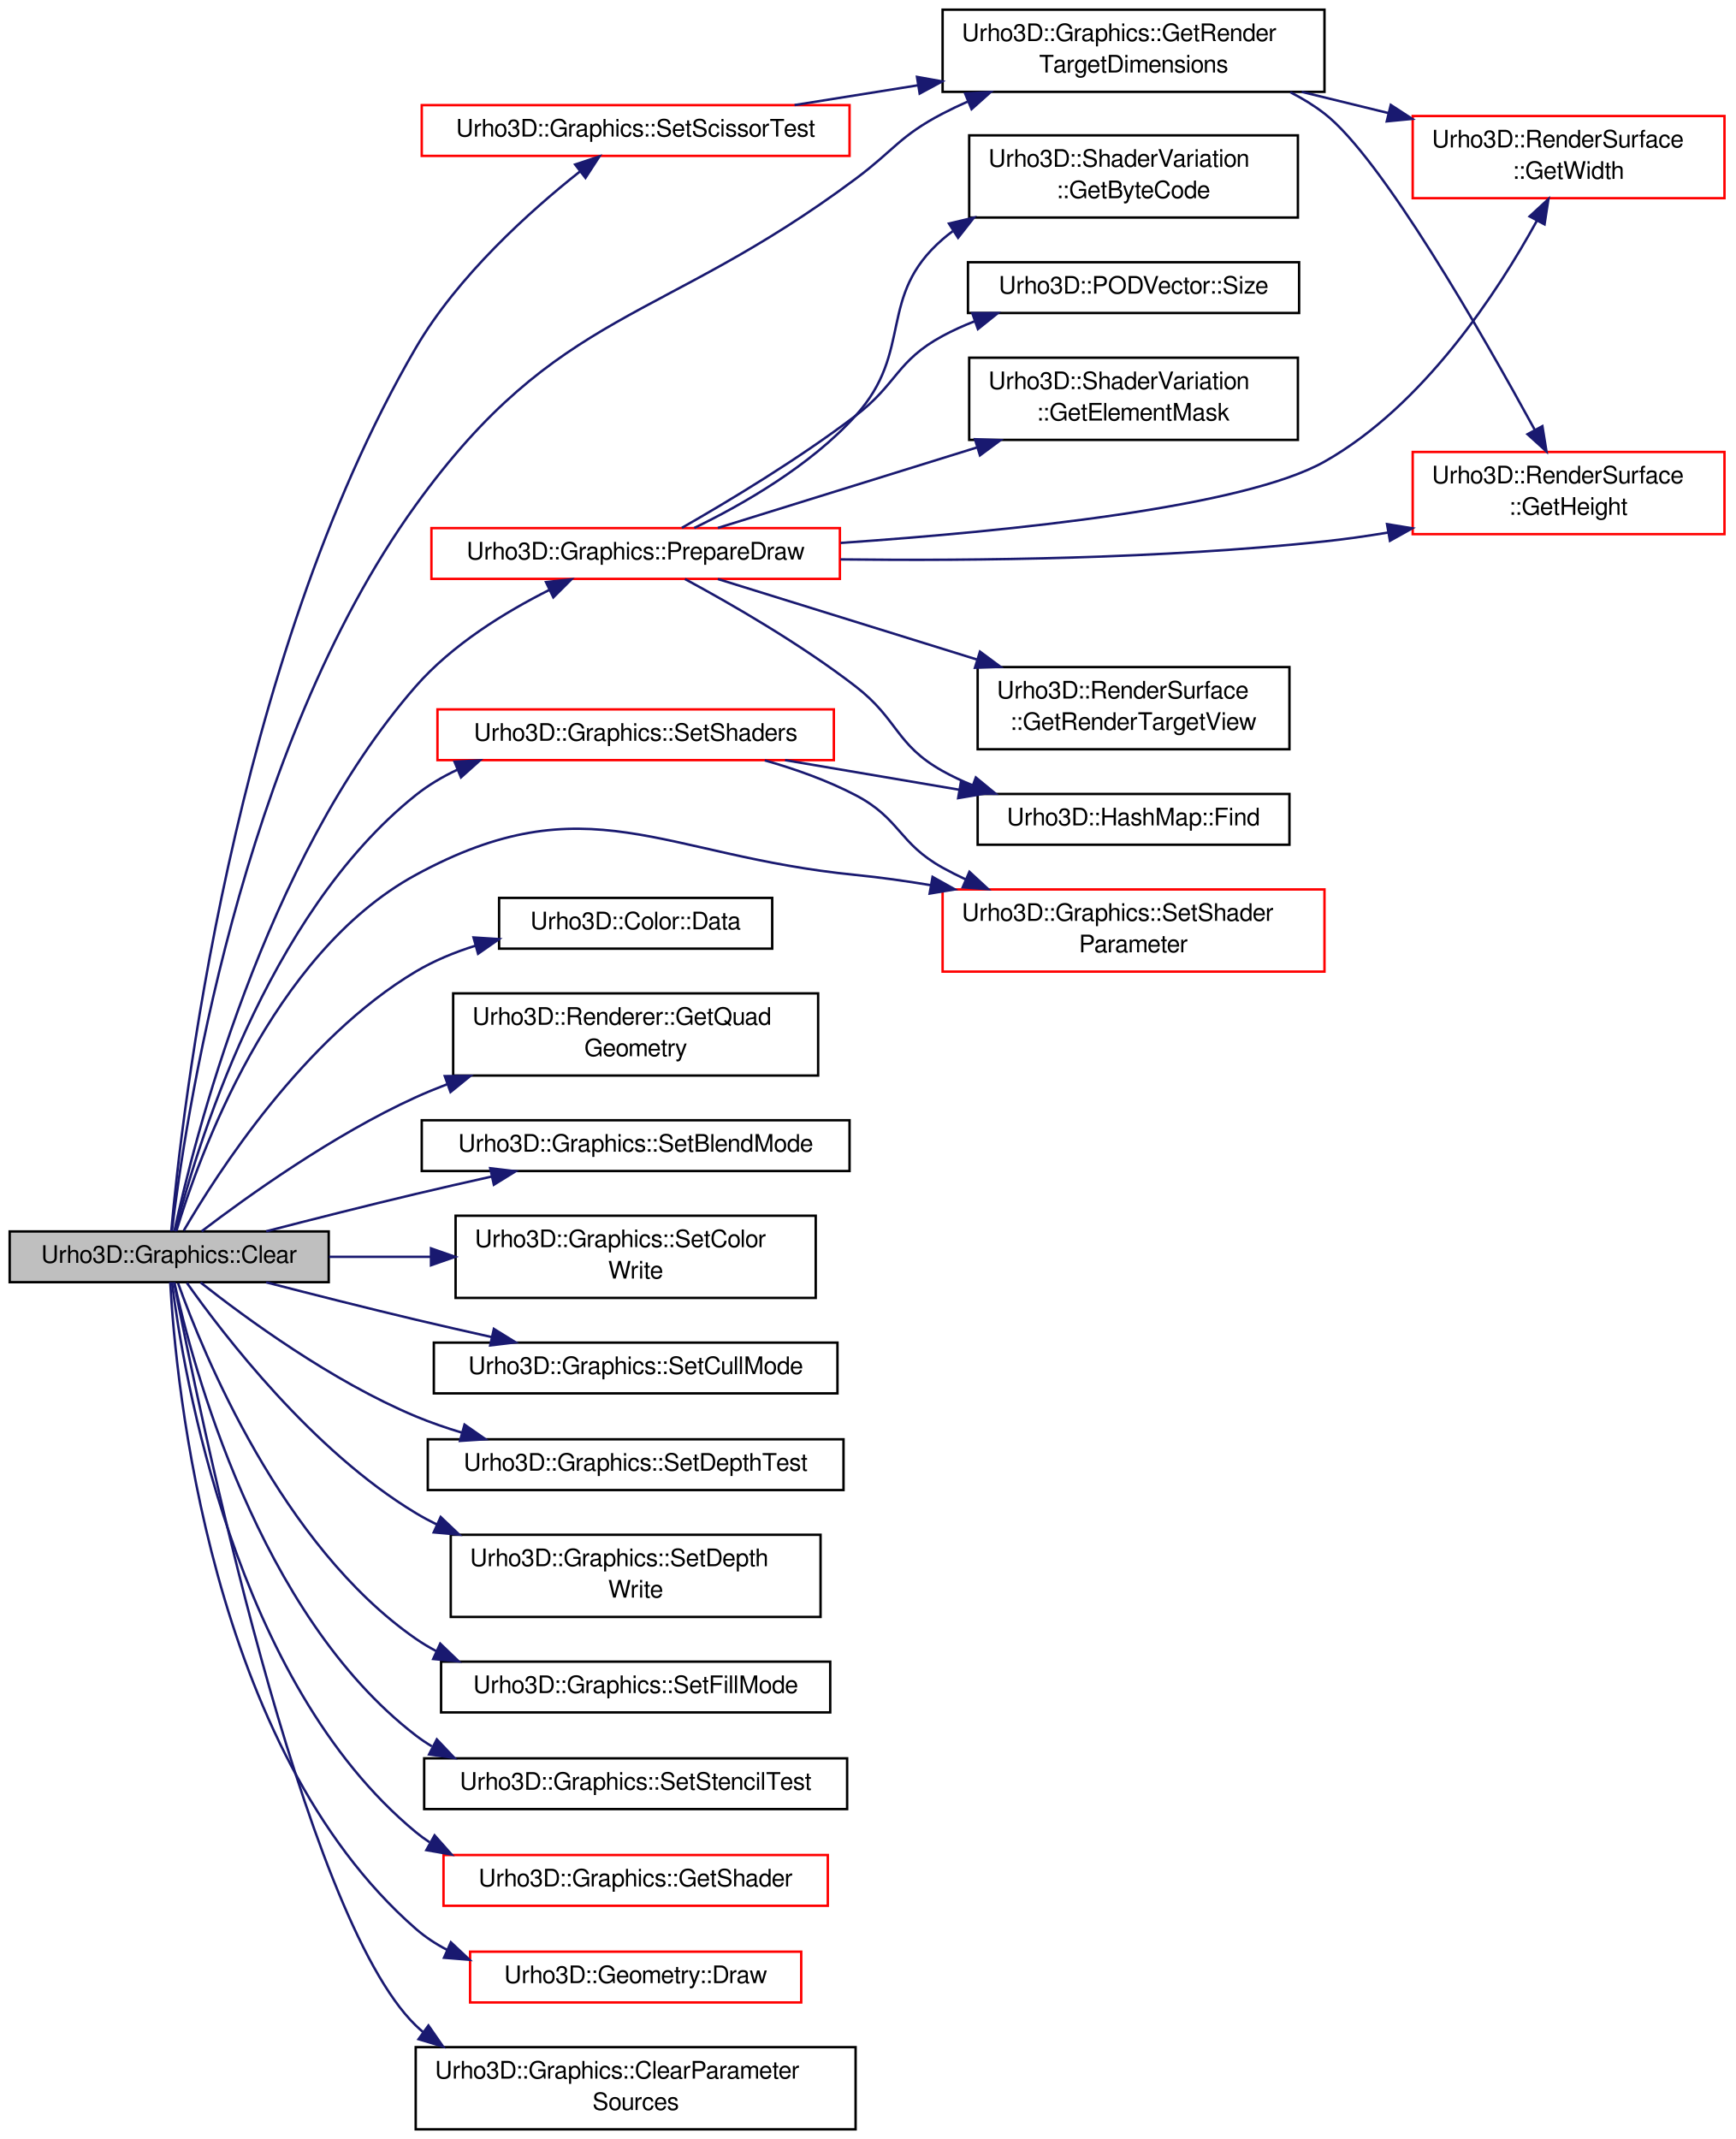
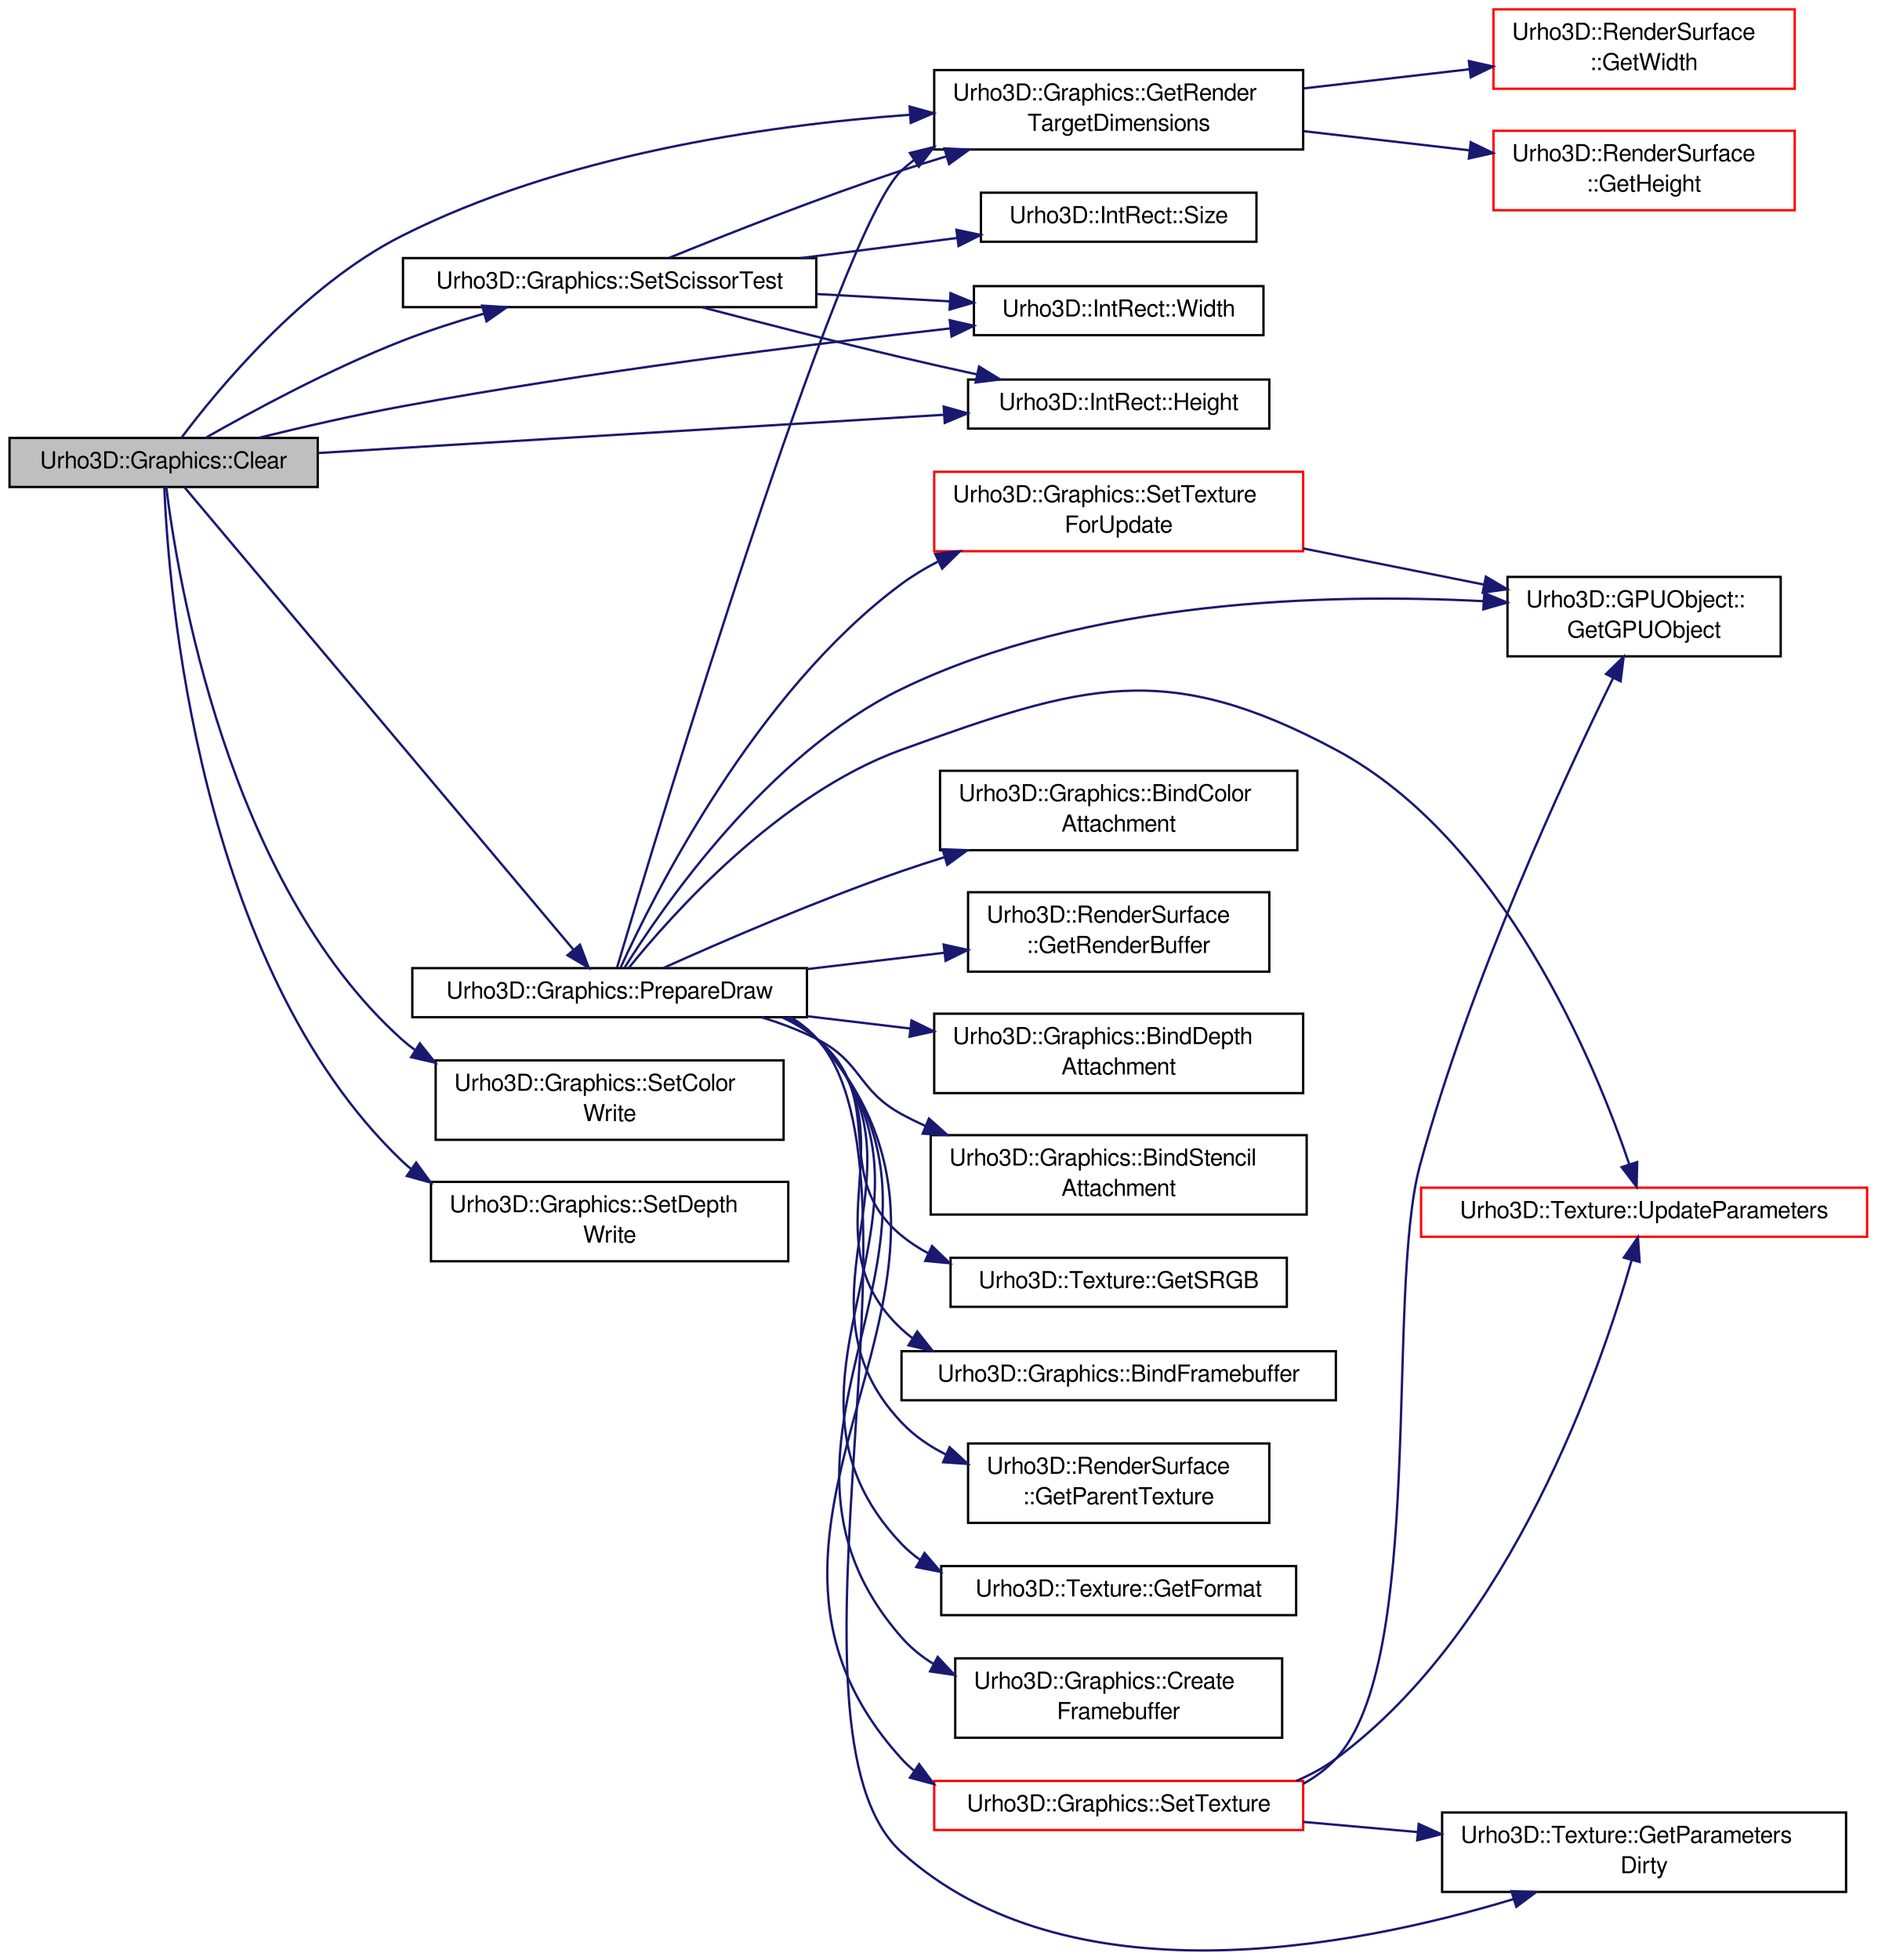
- <svg xmlns="http://www.w3.org/2000/svg" xmlns:xlink="http://www.w3.org/1999/xlink" width="718pt" height="885pt" viewBox="0.00 0.00 718.00 885.00">
-   <g id="graph1" class="graph" transform="scale(1 1) rotate(0) translate(4 881)">
+ <svg xmlns="http://www.w3.org/2000/svg" xmlns:xlink="http://www.w3.org/1999/xlink" width="804pt" height="839pt" viewBox="0.00 0.00 804.00 839.15">
+   <g id="graph1" class="graph" transform="scale(1 1) rotate(0) translate(4 835.145)">
    <g id="node1" class="node">
-       <polygon fill="#bfbfbf" stroke="black" points="0,-350.5 0,-371.5 132,-371.5 132,-350.5 0,-350.5" />
-       <text text-anchor="middle" x="66" y="-358.5" font-family="FreeSans" font-size="10.00">Urho3D::Graphics::Clear</text>
+       <polygon fill="#bfbfbf" stroke="black" points="0,-626.645 0,-647.645 132,-647.645 132,-626.645 0,-626.645" />
+       <text text-anchor="middle" x="66" y="-634.645" font-family="FreeSans" font-size="10.00">Urho3D::Graphics::Clear</text>
    </g>
    <g id="node3" class="node">
+       <a xlink:href="class_urho3_d_1_1_graphics.html#a3dd369dc58e2db876d8d001ba24762a5" target="_top" xlink:title="Prepare for draw call. Update constant buffers and setup the FBO.">
+         <polygon fill="none" stroke="black" points="172.5,-399.645 172.5,-420.645 341.5,-420.645 341.5,-399.645 172.5,-399.645" />
+         <text text-anchor="middle" x="257" y="-407.645" font-family="FreeSans" font-size="10.00">Urho3D::Graphics::PrepareDraw</text>
+       </a>
+     </g>
+     <g id="edge2" class="edge">
+       <path fill="none" stroke="midnightblue" d="M74.956,-626.501C105.096,-590.68 203.098,-474.207 241.43,-428.65" />
+       <polygon fill="midnightblue" stroke="midnightblue" points="244.303,-430.671 248.063,-420.766 238.947,-426.165 244.303,-430.671" />
+     </g>
+     <g id="node7" class="node">
      <a xlink:href="class_urho3_d_1_1_graphics.html#a016c9d34850452e2e97a51f520d15443" target="_top" xlink:title="Return rendertarget width and height.">
-         <polygon fill="none" stroke="black" points="386,-843 386,-877 544,-877 544,-843 386,-843" />
-         <text text-anchor="start" x="394" y="-864" font-family="FreeSans" font-size="10.00">Urho3D::Graphics::GetRender</text>
-         <text text-anchor="middle" x="465" y="-851" font-family="FreeSans" font-size="10.00">TargetDimensions</text>
-       </a>
-     </g>
-     <g id="edge2" class="edge">
-       <path fill="none" stroke="midnightblue" d="M67.146,-371.705C72.106,-413.801 94.882,-570.603 168,-672 226.907,-753.689 269.27,-746.786 350,-807 366.032,-818.958 368.267,-824.752 386,-834 389.333,-835.738 392.804,-837.392 396.352,-838.96" />
-       <polygon fill="midnightblue" stroke="midnightblue" points="395.302,-842.313 405.88,-842.91 397.983,-835.847 395.302,-842.313" />
+         <polygon fill="none" stroke="black" points="396,-771.145 396,-805.145 554,-805.145 554,-771.145 396,-771.145" />
+         <text text-anchor="start" x="404" y="-792.145" font-family="FreeSans" font-size="10.00">Urho3D::Graphics::GetRender</text>
+         <text text-anchor="middle" x="475" y="-779.145" font-family="FreeSans" font-size="10.00">TargetDimensions</text>
+       </a>
+     </g>
+     <g id="edge50" class="edge">
+       <path fill="none" stroke="midnightblue" d="M73.602,-647.701C88.921,-668.098 125.672,-712.793 168,-734.145 235.993,-768.444 322,-781.352 385.671,-786.022" />
+       <polygon fill="midnightblue" stroke="midnightblue" points="385.477,-789.517 395.692,-786.703 385.952,-782.533 385.477,-789.517" />
+     </g>
+     <g id="node43" class="node">
+       <a xlink:href="class_urho3_d_1_1_graphics.html#a491fe007ce9f8dce215ba00f5c27ff0d" target="_top" xlink:title="Set color write on/off.">
+         <polygon fill="none" stroke="black" points="182.5,-347.145 182.5,-381.145 331.5,-381.145 331.5,-347.145 182.5,-347.145" />
+         <text text-anchor="start" x="190.5" y="-368.145" font-family="FreeSans" font-size="10.00">Urho3D::Graphics::SetColor</text>
+         <text text-anchor="middle" x="257" y="-355.145" font-family="FreeSans" font-size="10.00">Write</text>
+       </a>
+     </g>
+     <g id="edge46" class="edge">
+       <path fill="none" stroke="midnightblue" d="M67.133,-626.64C71.79,-588.717 92.92,-457.565 168,-390.145 169.752,-388.572 171.594,-387.094 173.51,-385.705" />
+       <polygon fill="midnightblue" stroke="midnightblue" points="175.726,-388.447 182.338,-380.169 172.007,-382.517 175.726,-388.447" />
+     </g>
+     <g id="node45" class="node">
+       <a xlink:href="class_urho3_d_1_1_graphics.html#abce9b1421f7b2d1179659ca887171f2a" target="_top" xlink:title="Set depth write on/off.">
+         <polygon fill="none" stroke="black" points="180.5,-295.145 180.5,-329.145 333.5,-329.145 333.5,-295.145 180.5,-295.145" />
+         <text text-anchor="start" x="188.5" y="-316.145" font-family="FreeSans" font-size="10.00">Urho3D::Graphics::SetDepth</text>
+         <text text-anchor="middle" x="257" y="-303.145" font-family="FreeSans" font-size="10.00">Write</text>
+       </a>
+     </g>
+     <g id="edge48" class="edge">
+       <path fill="none" stroke="midnightblue" d="M66.286,-626.605C68.032,-583.885 80.403,-421.925 168,-338.145 169.28,-336.921 170.614,-335.754 171.995,-334.642" />
+       <polygon fill="midnightblue" stroke="midnightblue" points="174.139,-337.415 180.375,-328.85 170.158,-331.657 174.139,-337.415" />
+     </g>
+     <g id="node48" class="node">
+       <a xlink:href="class_urho3_d_1_1_graphics.html#a27670beb9e90540f69da3d24da2d07bd" target="_top" xlink:title="Set scissor test.">
+         <polygon fill="none" stroke="black" points="168.5,-703.645 168.5,-724.645 345.5,-724.645 345.5,-703.645 168.5,-703.645" />
+         <text text-anchor="middle" x="257" y="-711.645" font-family="FreeSans" font-size="10.00">Urho3D::Graphics::SetScissorTest</text>
+       </a>
+     </g>
+     <g id="edge52" class="edge">
+       <path fill="none" stroke="midnightblue" d="M83.924,-647.659C103.911,-659.054 137.454,-677.204 168,-689.145 179.211,-693.528 191.492,-697.488 203.254,-700.897" />
+       <polygon fill="midnightblue" stroke="midnightblue" points="202.403,-704.294 212.977,-703.629 204.296,-697.555 202.403,-704.294" />
+     </g>
+     <g id="node53" class="node">
+       <a xlink:href="class_urho3_d_1_1_int_rect.html#ac268b351be57db860350147b5eb771ef" target="_top" xlink:title="Return width.">
+         <polygon fill="none" stroke="black" points="413,-691.645 413,-712.645 537,-712.645 537,-691.645 413,-691.645" />
+         <text text-anchor="middle" x="475" y="-699.645" font-family="FreeSans" font-size="10.00">Urho3D::IntRect::Width</text>
+       </a>
+     </g>
+     <g id="edge62" class="edge">
+       <path fill="none" stroke="midnightblue" d="M106.998,-647.763C125.539,-652.314 147.782,-657.426 168,-661.145 247.902,-675.844 340.425,-687.474 402.84,-694.537" />
+       <polygon fill="midnightblue" stroke="midnightblue" points="402.648,-698.038 412.976,-695.674 403.429,-691.081 402.648,-698.038" />
+     </g>
+     <g id="node55" class="node">
+       <a xlink:href="class_urho3_d_1_1_int_rect.html#a69df34bbfeb4f2473fd1bb532e038770" target="_top" xlink:title="Return height.">
+         <polygon fill="none" stroke="black" points="410.5,-651.645 410.5,-672.645 539.5,-672.645 539.5,-651.645 410.5,-651.645" />
+         <text text-anchor="middle" x="475" y="-659.645" font-family="FreeSans" font-size="10.00">Urho3D::IntRect::Height</text>
+       </a>
+     </g>
+     <g id="edge64" class="edge">
+       <path fill="none" stroke="midnightblue" d="M132.167,-641.189C205.517,-645.673 323.565,-652.889 400.213,-657.574" />
+       <polygon fill="midnightblue" stroke="midnightblue" points="400.083,-661.072 410.278,-658.189 400.51,-654.085 400.083,-661.072" />
+     </g>
+     <g id="node5" class="node">
+       <a xlink:href="class_urho3_d_1_1_graphics.html#aecd0066098f01560de4784346ace7a2f" target="_top" xlink:title="Bind a framebuffer using either extension or core functionality.">
+         <polygon fill="none" stroke="black" points="382,-235.645 382,-256.645 568,-256.645 568,-235.645 382,-235.645" />
+         <text text-anchor="middle" x="475" y="-243.645" font-family="FreeSans" font-size="10.00">Urho3D::Graphics::BindFramebuffer</text>
+       </a>
+     </g>
+     <g id="edge4" class="edge">
+       <path fill="none" stroke="midnightblue" d="M332.858,-399.431C337.627,-396.895 342.077,-393.834 346,-390.145 387.807,-350.833 340.012,-305.263 382,-266.145 383.495,-264.752 385.063,-263.447 386.694,-262.224" />
+       <polygon fill="midnightblue" stroke="midnightblue" points="388.731,-265.077 395.315,-256.777 384.992,-259.16 388.731,-265.077" />
+     </g>
+     <g id="edge6" class="edge">
+       <path fill="none" stroke="midnightblue" d="M260.189,-420.951C276.938,-477.416 354.981,-736.919 382,-762.145 383.693,-763.725 385.473,-765.211 387.328,-766.607" />
+       <polygon fill="midnightblue" stroke="midnightblue" points="385.594,-769.655 395.885,-772.175 389.412,-763.788 385.594,-769.655" />
+     </g>
+     <g id="node13" class="node">
+       <a xlink:href="class_urho3_d_1_1_render_surface.html#a3a7c4f50c5887e1d74f30b6350a2619c" target="_top" xlink:title="Return parent texture.">
+         <polygon fill="none" stroke="black" points="410.5,-183.145 410.5,-217.145 539.5,-217.145 539.5,-183.145 410.5,-183.145" />
+         <text text-anchor="start" x="418.5" y="-204.145" font-family="FreeSans" font-size="10.00">Urho3D::RenderSurface</text>
+         <text text-anchor="middle" x="475" y="-191.145" font-family="FreeSans" font-size="10.00">::GetParentTexture</text>
+       </a>
+     </g>
+     <g id="edge12" class="edge">
+       <path fill="none" stroke="midnightblue" d="M333.553,-399.489C338.099,-396.931 342.314,-393.85 346,-390.145 398.636,-337.247 330.745,-280.382 382,-226.145 387.425,-220.405 394.002,-215.897 401.124,-212.362" />
+       <polygon fill="midnightblue" stroke="midnightblue" points="402.582,-215.545 410.392,-208.385 399.822,-209.112 402.582,-215.545" />
+     </g>
+     <g id="node15" class="node">
+       <a xlink:href="class_urho3_d_1_1_texture.html#a2f053f59f1001c8c85c9382d07900211" target="_top" xlink:title="Return texture format.">
+         <polygon fill="none" stroke="black" points="399,-143.645 399,-164.645 551,-164.645 551,-143.645 399,-143.645" />
+         <text text-anchor="middle" x="475" y="-151.645" font-family="FreeSans" font-size="10.00">Urho3D::Texture::GetFormat</text>
+       </a>
+     </g>
+     <g id="edge14" class="edge">
+       <path fill="none" stroke="midnightblue" d="M334.178,-399.462C338.516,-396.901 342.518,-393.827 346,-390.145 412.869,-319.43 314.806,-244.551 382,-174.145 384.469,-171.558 387.186,-169.265 390.092,-167.236" />
+       <polygon fill="midnightblue" stroke="midnightblue" points="391.861,-170.256 398.728,-162.187 388.328,-164.212 391.861,-170.256" />
+     </g>
+     <g id="node17" class="node">
+       <a xlink:href="class_urho3_d_1_1_graphics.html#a36e7c254c8eb1a1f977d150b0d7f6f6c" target="_top" xlink:title="Create a framebuffer using either extension or core functionality.">
+         <polygon fill="none" stroke="black" points="405,-91.145 405,-125.145 545,-125.145 545,-91.145 405,-91.145" />
+         <text text-anchor="start" x="413" y="-112.145" font-family="FreeSans" font-size="10.00">Urho3D::Graphics::Create</text>
+         <text text-anchor="middle" x="475" y="-99.145" font-family="FreeSans" font-size="10.00">Framebuffer</text>
+       </a>
+     </g>
+     <g id="edge16" class="edge">
+       <path fill="none" stroke="midnightblue" d="M334.287,-399.563C338.599,-396.978 342.565,-393.871 346,-390.145 423.874,-305.664 306.329,-220.605 382,-134.145 385.961,-129.619 390.638,-125.851 395.753,-122.718" />
+       <polygon fill="midnightblue" stroke="midnightblue" points="397.489,-125.76 404.725,-118.021 394.242,-119.558 397.489,-125.76" />
+     </g>
+     <g id="node19" class="node">
+       <a xlink:href="class_urho3_d_1_1_texture.html#a0c6760bb91c25cb9b5387eb9cae27a50" target="_top" xlink:title="Return whether parameters are dirty.">
+         <polygon fill="none" stroke="black" points="613.5,-25.145 613.5,-59.145 786.5,-59.145 786.5,-25.145 613.5,-25.145" />
+         <text text-anchor="start" x="621.5" y="-46.145" font-family="FreeSans" font-size="10.00">Urho3D::Texture::GetParameters</text>
+         <text text-anchor="middle" x="700" y="-33.145" font-family="FreeSans" font-size="10.00">Dirty</text>
+       </a>
+     </g>
+     <g id="edge18" class="edge">
+       <path fill="none" stroke="midnightblue" d="M334.844,-399.459C338.963,-396.89 342.739,-393.815 346,-390.145 397.638,-332.025 324.266,-94.215 382,-42.145 453.068,21.95 573.698,-0.757 644.183,-22.101" />
+       <polygon fill="midnightblue" stroke="midnightblue" points="643.198,-25.46 653.786,-25.094 645.281,-18.777 643.198,-25.46" />
+     </g>
+     <g id="node21" class="node">
+       <a xlink:href="class_urho3_d_1_1_graphics.html#a8b325a50b867fe7866389f94e8a8575a" target="_top" xlink:title="Bind texture unit 0 for update. Called by Texture.">
+         <polygon fill="none" stroke="red" points="396,-599.145 396,-633.145 554,-633.145 554,-599.145 396,-599.145" />
+         <text text-anchor="start" x="404" y="-620.145" font-family="FreeSans" font-size="10.00">Urho3D::Graphics::SetTexture</text>
+         <text text-anchor="middle" x="475" y="-607.145" font-family="FreeSans" font-size="10.00">ForUpdate</text>
+       </a>
+     </g>
+     <g id="edge20" class="edge">
+       <path fill="none" stroke="midnightblue" d="M261.746,-420.987C275.637,-451.481 319.231,-538.785 382,-585.145 386.824,-588.708 392.081,-591.877 397.562,-594.693" />
+       <polygon fill="midnightblue" stroke="midnightblue" points="396.42,-598.024 406.959,-599.108 399.396,-591.688 396.42,-598.024" />
+     </g>
+     <g id="node23" class="node">
+       <a xlink:href="class_urho3_d_1_1_g_p_u_object.html#acc3aa11294b3d788965f299ca9bfb81c" target="_top" xlink:title="Return the object's OpenGL handle.">
+         <polygon fill="none" stroke="black" points="641.5,-554.145 641.5,-588.145 758.5,-588.145 758.5,-554.145 641.5,-554.145" />
+         <text text-anchor="start" x="649.5" y="-575.145" font-family="FreeSans" font-size="10.00">Urho3D::GPUObject::</text>
+         <text text-anchor="middle" x="700" y="-562.145" font-family="FreeSans" font-size="10.00">GetGPUObject</text>
+       </a>
+     </g>
+     <g id="edge36" class="edge">
+       <path fill="none" stroke="midnightblue" d="M263.499,-420.991C279.715,-446.928 324.798,-512.436 382,-540.145 461.179,-578.5 564.312,-581.228 631.324,-577.752" />
+       <polygon fill="midnightblue" stroke="midnightblue" points="631.569,-581.244 641.35,-577.172 631.165,-574.256 631.569,-581.244" />
+     </g>
+     <g id="node25" class="node">
+       <a xlink:href="class_urho3_d_1_1_texture.html#a7eaf51cf81ac775bdc87e00ec1a47979" target="_top" xlink:title="Update changed parameters to OpenGL. Called by Graphics when binding the texture.">
+         <polygon fill="none" stroke="red" points="604.5,-305.645 604.5,-326.645 795.5,-326.645 795.5,-305.645 604.5,-305.645" />
+         <text text-anchor="middle" x="700" y="-313.645" font-family="FreeSans" font-size="10.00">Urho3D::Texture::UpdateParameters</text>
+       </a>
+     </g>
+     <g id="edge24" class="edge">
+       <path fill="none" stroke="midnightblue" d="M265.247,-420.814C283.406,-443.319 329.435,-495.137 382,-514.145 459.74,-542.256 495.115,-553.152 568,-514.145 639.86,-475.687 679.356,-378.916 693.694,-336.547" />
+       <polygon fill="midnightblue" stroke="midnightblue" points="697.029,-337.608 696.801,-327.016 690.374,-335.438 697.029,-337.608" />
+     </g>
+     <g id="node27" class="node">
+       <a xlink:href="class_urho3_d_1_1_graphics.html#ab7a2098ed479f28acbd7b3549c5dc205" target="_top" xlink:title="Set texture.">
+         <polygon fill="none" stroke="red" points="396,-51.645 396,-72.645 554,-72.645 554,-51.645 396,-51.645" />
+         <text text-anchor="middle" x="475" y="-59.645" font-family="FreeSans" font-size="10.00">Urho3D::Graphics::SetTexture</text>
+       </a>
+     </g>
+     <g id="edge26" class="edge">
+       <path fill="none" stroke="midnightblue" d="M334.788,-399.409C338.92,-396.851 342.715,-393.793 346,-390.145 438.222,-287.725 289.307,-184.138 382,-82.145 383.624,-80.358 385.367,-78.709 387.208,-77.189" />
+       <polygon fill="midnightblue" stroke="midnightblue" points="389.548,-79.832 395.859,-71.322 385.619,-74.038 389.548,-79.832" />
+     </g>
+     <g id="node32" class="node">
+       <a xlink:href="class_urho3_d_1_1_graphics.html#a28b21a66b16b34b87b453bae0205a0c6" target="_top" xlink:title="Bind a framebuffer color attachment using either extension or core functionality.">
+         <polygon fill="none" stroke="black" points="398.5,-471.145 398.5,-505.145 551.5,-505.145 551.5,-471.145 398.5,-471.145" />
+         <text text-anchor="start" x="406.5" y="-492.145" font-family="FreeSans" font-size="10.00">Urho3D::Graphics::BindColor</text>
+         <text text-anchor="middle" x="475" y="-479.145" font-family="FreeSans" font-size="10.00">Attachment</text>
+       </a>
+     </g>
+     <g id="edge34" class="edge">
+       <path fill="none" stroke="midnightblue" d="M280.171,-420.782C305.021,-431.954 345.798,-449.607 382,-462.145 387.926,-464.197 394.105,-466.205 400.338,-468.137" />
+       <polygon fill="midnightblue" stroke="midnightblue" points="399.562,-471.559 410.148,-471.107 401.591,-464.86 399.562,-471.559" />
+     </g>
+     <g id="node35" class="node">
+       <a xlink:href="class_urho3_d_1_1_render_surface.html#a5c60fb09e5a2dd4545148d5a06d57d4b" target="_top" xlink:title="Return renderbuffer if created.">
+         <polygon fill="none" stroke="black" points="410.5,-419.145 410.5,-453.145 539.5,-453.145 539.5,-419.145 410.5,-419.145" />
+         <text text-anchor="start" x="418.5" y="-440.145" font-family="FreeSans" font-size="10.00">Urho3D::RenderSurface</text>
+         <text text-anchor="middle" x="475" y="-427.145" font-family="FreeSans" font-size="10.00">::GetRenderBuffer</text>
+       </a>
+     </g>
+     <g id="edge38" class="edge">
+       <path fill="none" stroke="midnightblue" d="M341.597,-420.235C360.974,-422.546 381.435,-424.986 400.358,-427.243" />
+       <polygon fill="midnightblue" stroke="midnightblue" points="400.052,-430.731 410.397,-428.44 400.881,-423.78 400.052,-430.731" />
+     </g>
+     <g id="node37" class="node">
+       <a xlink:href="class_urho3_d_1_1_graphics.html#ae19c4b22ebcbf2242f462b2e330ad166" target="_top" xlink:title="Bind a framebuffer depth attachment using either extension or core functionality.">
+         <polygon fill="none" stroke="black" points="396,-367.145 396,-401.145 554,-401.145 554,-367.145 396,-367.145" />
+         <text text-anchor="start" x="404" y="-388.145" font-family="FreeSans" font-size="10.00">Urho3D::Graphics::BindDepth</text>
+         <text text-anchor="middle" x="475" y="-375.145" font-family="FreeSans" font-size="10.00">Attachment</text>
+       </a>
+     </g>
+     <g id="edge40" class="edge">
+       <path fill="none" stroke="midnightblue" d="M341.597,-400.056C356.086,-398.327 371.181,-396.527 385.787,-394.785" />
+       <polygon fill="midnightblue" stroke="midnightblue" points="386.291,-398.25 395.806,-393.59 385.462,-391.299 386.291,-398.25" />
+     </g>
+     <g id="node39" class="node">
+       <a xlink:href="class_urho3_d_1_1_graphics.html#a620884eac01f008636eda07edd907aa5" target="_top" xlink:title="Bind a framebuffer stencil attachment using either extension or core functionality.">
+         <polygon fill="none" stroke="black" points="394.5,-315.145 394.5,-349.145 555.5,-349.145 555.5,-315.145 394.5,-315.145" />
+         <text text-anchor="start" x="402.5" y="-336.145" font-family="FreeSans" font-size="10.00">Urho3D::Graphics::BindStencil</text>
+         <text text-anchor="middle" x="475" y="-323.145" font-family="FreeSans" font-size="10.00">Attachment</text>
+       </a>
+     </g>
+     <g id="edge42" class="edge">
+       <path fill="none" stroke="midnightblue" d="M322.046,-399.587C330.34,-397.076 338.531,-393.975 346,-390.145 365.049,-380.377 363.21,-368.401 382,-358.145 385.283,-356.353 388.701,-354.676 392.204,-353.107" />
+       <polygon fill="midnightblue" stroke="midnightblue" points="393.741,-356.259 401.645,-349.203 391.067,-349.79 393.741,-356.259" />
+     </g>
+     <g id="node41" class="node">
+       <a xlink:href="class_urho3_d_1_1_texture.html#af0adf78530abb05a692b52c0df297c9f" target="_top" xlink:title="Return whether is using sRGB sampling and writing.">
+         <polygon fill="none" stroke="black" points="403,-275.645 403,-296.645 547,-296.645 547,-275.645 403,-275.645" />
+         <text text-anchor="middle" x="475" y="-283.645" font-family="FreeSans" font-size="10.00">Urho3D::Texture::GetSRGB</text>
+       </a>
+     </g>
+     <g id="edge44" class="edge">
+       <path fill="none" stroke="midnightblue" d="M331.067,-399.501C336.431,-396.971 341.494,-393.891 346,-390.145 377.236,-364.182 350.645,-331.964 382,-306.145 385.538,-303.232 389.401,-300.715 393.479,-298.543" />
+       <polygon fill="midnightblue" stroke="midnightblue" points="395.067,-301.666 402.702,-294.32 392.153,-295.301 395.067,-301.666" />
    </g>
    <g id="node9" class="node">
-       <a xlink:href="class_urho3_d_1_1_graphics.html#a3dd369dc58e2db876d8d001ba24762a5" target="_top" xlink:title="Process dirtied state before draw.">
-         <polygon fill="none" stroke="red" points="174.5,-641.5 174.5,-662.5 343.5,-662.5 343.5,-641.5 174.5,-641.5" />
-         <text text-anchor="middle" x="259" y="-649.5" font-family="FreeSans" font-size="10.00">Urho3D::Graphics::PrepareDraw</text>
+       <a xlink:href="class_urho3_d_1_1_render_surface.html#a1be67d97ab77b0d6f24776a3f75c5e6a" target="_top" xlink:title="Return width.">
+         <polygon fill="none" stroke="red" points="635.5,-797.145 635.5,-831.145 764.5,-831.145 764.5,-797.145 635.5,-797.145" />
+         <text text-anchor="start" x="643.5" y="-818.145" font-family="FreeSans" font-size="10.00">Urho3D::RenderSurface</text>
+         <text text-anchor="middle" x="700" y="-805.145" font-family="FreeSans" font-size="10.00">::GetWidth</text>
      </a>
    </g>
    <g id="edge8" class="edge">
-       <path fill="none" stroke="midnightblue" d="M68.155,-371.658C75.843,-407.381 104.898,-524.698 168,-597 183.057,-614.252 204.887,-627.698 223.392,-636.977" />
-       <polygon fill="midnightblue" stroke="midnightblue" points="221.908,-640.147 232.438,-641.321 224.939,-633.836 221.908,-640.147" />
-     </g>
-     <g id="node23" class="node">
-       <a xlink:href="class_urho3_d_1_1_color.html#af4fe4462664d0de4722288e0bcc2b1cc" target="_top" xlink:title="Return float data.">
-         <polygon fill="none" stroke="black" points="202.5,-488.5 202.5,-509.5 315.5,-509.5 315.5,-488.5 202.5,-488.5" />
-         <text text-anchor="middle" x="259" y="-496.5" font-family="FreeSans" font-size="10.00">Urho3D::Color::Data</text>
-       </a>
-     </g>
-     <g id="edge24" class="edge">
-       <path fill="none" stroke="midnightblue" d="M72.033,-371.844C85.748,-395.418 121.702,-451.426 168,-479 175.573,-483.51 184.045,-487.007 192.691,-489.717" />
-       <polygon fill="midnightblue" stroke="midnightblue" points="191.914,-493.133 202.487,-492.454 193.797,-486.392 191.914,-493.133" />
-     </g>
-     <g id="node25" class="node">
-       <a xlink:href="class_urho3_d_1_1_renderer.html#a887e9961f27af8db3298c0c0ba0e582c" target="_top" xlink:title="Return quad geometry used in postprocessing.">
-         <polygon fill="none" stroke="black" points="183.5,-436 183.5,-470 334.5,-470 334.5,-436 183.5,-436" />
-         <text text-anchor="start" x="191.5" y="-457" font-family="FreeSans" font-size="10.00">Urho3D::Renderer::GetQuad</text>
-         <text text-anchor="middle" x="259" y="-444" font-family="FreeSans" font-size="10.00">Geometry</text>
-       </a>
-     </g>
-     <g id="edge26" class="edge">
-       <path fill="none" stroke="midnightblue" d="M79.434,-371.566C98.26,-385.921 134.008,-411.563 168,-427 172.151,-428.885 176.472,-430.668 180.877,-432.347" />
-       <polygon fill="midnightblue" stroke="midnightblue" points="180.025,-435.76 190.62,-435.858 182.399,-429.175 180.025,-435.76" />
-     </g>
-     <g id="node27" class="node">
-       <a xlink:href="class_urho3_d_1_1_graphics.html#a53afa24ee38576f0bd111117678a2df1" target="_top" xlink:title="Set blending mode.">
-         <polygon fill="none" stroke="black" points="170.5,-396.5 170.5,-417.5 347.5,-417.5 347.5,-396.5 170.5,-396.5" />
-         <text text-anchor="middle" x="259" y="-404.5" font-family="FreeSans" font-size="10.00">Urho3D::Graphics::SetBlendMode</text>
-       </a>
+       <path fill="none" stroke="midnightblue" d="M554.01,-797.275C577.174,-799.952 602.421,-802.869 625.306,-805.514" />
+       <polygon fill="midnightblue" stroke="midnightblue" points="624.961,-808.997 635.297,-806.668 625.765,-802.043 624.961,-808.997" />
+     </g>
+     <g id="node11" class="node">
+       <a xlink:href="class_urho3_d_1_1_render_surface.html#a3c0b5d48265c55fd1692924b9e45ce24" target="_top" xlink:title="Return height.">
+         <polygon fill="none" stroke="red" points="635.5,-745.145 635.5,-779.145 764.5,-779.145 764.5,-745.145 635.5,-745.145" />
+         <text text-anchor="start" x="643.5" y="-766.145" font-family="FreeSans" font-size="10.00">Urho3D::RenderSurface</text>
+         <text text-anchor="middle" x="700" y="-753.145" font-family="FreeSans" font-size="10.00">::GetHeight</text>
+       </a>
+     </g>
+     <g id="edge10" class="edge">
+       <path fill="none" stroke="midnightblue" d="M554.01,-779.015C577.174,-776.338 602.421,-773.421 625.306,-770.776" />
+       <polygon fill="midnightblue" stroke="midnightblue" points="625.765,-774.247 635.297,-769.622 624.961,-767.293 625.765,-774.247" />
+     </g>
+     <g id="edge22" class="edge">
+       <path fill="none" stroke="midnightblue" d="M554.01,-600.343C579.273,-595.29 607.015,-589.742 631.468,-584.851" />
+       <polygon fill="midnightblue" stroke="midnightblue" points="632.254,-588.264 641.373,-582.87 630.881,-581.4 632.254,-588.264" />
+     </g>
+     <g id="edge30" class="edge">
+       <path fill="none" stroke="midnightblue" d="M554.01,-55.122C569.844,-53.714 586.652,-52.22 603.013,-50.766" />
+       <polygon fill="midnightblue" stroke="midnightblue" points="603.48,-54.239 613.13,-49.867 602.86,-47.266 603.48,-54.239" />
    </g>
    <g id="edge28" class="edge">
-       <path fill="none" stroke="midnightblue" d="M106.133,-371.558C124.892,-376.409 147.552,-382.148 168,-387 178.138,-389.405 188.935,-391.867 199.419,-394.203" />
-       <polygon fill="midnightblue" stroke="midnightblue" points="198.822,-397.656 209.342,-396.399 200.334,-390.821 198.822,-397.656" />
-     </g>
-     <g id="node29" class="node">
-       <a xlink:href="class_urho3_d_1_1_graphics.html#a491fe007ce9f8dce215ba00f5c27ff0d" target="_top" xlink:title="Set color write on/off.">
-         <polygon fill="none" stroke="black" points="184.5,-344 184.5,-378 333.5,-378 333.5,-344 184.5,-344" />
-         <text text-anchor="start" x="192.5" y="-365" font-family="FreeSans" font-size="10.00">Urho3D::Graphics::SetColor</text>
-         <text text-anchor="middle" x="259" y="-352" font-family="FreeSans" font-size="10.00">Write</text>
-       </a>
-     </g>
-     <g id="edge30" class="edge">
-       <path fill="none" stroke="midnightblue" d="M132.15,-361C145.672,-361 160.08,-361 174.152,-361" />
-       <polygon fill="midnightblue" stroke="midnightblue" points="174.322,-364.5 184.322,-361 174.322,-357.5 174.322,-364.5" />
-     </g>
-     <g id="node31" class="node">
-       <a xlink:href="class_urho3_d_1_1_graphics.html#af002db3f0656638b5419e501597bf9db" target="_top" xlink:title="Set hardware culling mode.">
-         <polygon fill="none" stroke="black" points="175.5,-304.5 175.5,-325.5 342.5,-325.5 342.5,-304.5 175.5,-304.5" />
-         <text text-anchor="middle" x="259" y="-312.5" font-family="FreeSans" font-size="10.00">Urho3D::Graphics::SetCullMode</text>
-       </a>
+       <path fill="none" stroke="midnightblue" d="M554.022,-71.43C559.196,-74.272 563.948,-77.794 568,-82.145 606.854,-123.862 589.107,-281.116 604,-336.145 625.256,-414.684 665.782,-502.163 686.729,-544.841" />
+       <polygon fill="midnightblue" stroke="midnightblue" points="683.676,-546.563 691.249,-553.973 689.95,-543.458 683.676,-546.563" />
    </g>
    <g id="edge32" class="edge">
-       <path fill="none" stroke="midnightblue" d="M106.133,-350.442C124.892,-345.591 147.552,-339.852 168,-335 178.138,-332.595 188.935,-330.133 199.419,-327.797" />
-       <polygon fill="midnightblue" stroke="midnightblue" points="200.334,-331.179 209.342,-325.601 198.822,-324.344 200.334,-331.179" />
-     </g>
-     <g id="node33" class="node">
-       <a xlink:href="class_urho3_d_1_1_graphics.html#a8caad07fa70c69870bd1ebd33014b931" target="_top" xlink:title="Set depth compare.">
-         <polygon fill="none" stroke="black" points="173,-264.5 173,-285.5 345,-285.5 345,-264.5 173,-264.5" />
-         <text text-anchor="middle" x="259" y="-272.5" font-family="FreeSans" font-size="10.00">Urho3D::Graphics::SetDepthTest</text>
-       </a>
-     </g>
-     <g id="edge34" class="edge">
-       <path fill="none" stroke="midnightblue" d="M78.987,-350.379C97.573,-335.719 133.352,-309.458 168,-295 174.118,-292.447 180.61,-290.199 187.198,-288.223" />
-       <polygon fill="midnightblue" stroke="midnightblue" points="188.197,-291.578 196.889,-285.52 186.316,-284.836 188.197,-291.578" />
-     </g>
-     <g id="node35" class="node">
-       <a xlink:href="class_urho3_d_1_1_graphics.html#abce9b1421f7b2d1179659ca887171f2a" target="_top" xlink:title="Set depth write on/off.">
-         <polygon fill="none" stroke="black" points="182.5,-212 182.5,-246 335.5,-246 335.5,-212 182.5,-212" />
-         <text text-anchor="start" x="190.5" y="-233" font-family="FreeSans" font-size="10.00">Urho3D::Graphics::SetDepth</text>
-         <text text-anchor="middle" x="259" y="-220" font-family="FreeSans" font-size="10.00">Write</text>
-       </a>
-     </g>
-     <g id="edge36" class="edge">
-       <path fill="none" stroke="midnightblue" d="M73.345,-350.185C88.48,-328.735 125.322,-280.667 168,-255 170.816,-253.306 173.748,-251.719 176.759,-250.231" />
-       <polygon fill="midnightblue" stroke="midnightblue" points="178.325,-253.364 186,-246.06 175.445,-246.984 178.325,-253.364" />
-     </g>
-     <g id="node37" class="node">
-       <a xlink:href="class_urho3_d_1_1_graphics.html#a616f0641be5b78abb3b4b3ef43cba042" target="_top" xlink:title="Set polygon fill mode.">
-         <polygon fill="none" stroke="black" points="178.5,-172.5 178.5,-193.5 339.5,-193.5 339.5,-172.5 178.5,-172.5" />
-         <text text-anchor="middle" x="259" y="-180.5" font-family="FreeSans" font-size="10.00">Urho3D::Graphics::SetFillMode</text>
-       </a>
-     </g>
-     <g id="edge38" class="edge">
-       <path fill="none" stroke="midnightblue" d="M69.679,-350.087C80.058,-321.061 112.486,-241.548 168,-203 170.724,-201.109 173.595,-199.392 176.572,-197.834" />
-       <polygon fill="midnightblue" stroke="midnightblue" points="178.144,-200.964 185.782,-193.621 175.232,-194.598 178.144,-200.964" />
-     </g>
-     <g id="node39" class="node">
-       <a xlink:href="class_urho3_d_1_1_graphics.html#a27670beb9e90540f69da3d24da2d07bd" target="_top" xlink:title="Set scissor test.">
-         <polygon fill="none" stroke="red" points="170.5,-816.5 170.5,-837.5 347.5,-837.5 347.5,-816.5 170.5,-816.5" />
-         <text text-anchor="middle" x="259" y="-824.5" font-family="FreeSans" font-size="10.00">Urho3D::Graphics::SetScissorTest</text>
-       </a>
-     </g>
-     <g id="edge40" class="edge">
-       <path fill="none" stroke="midnightblue" d="M66.86,-371.638C71.014,-418.097 92.022,-606.703 168,-737 185.413,-766.861 215.267,-793.665 236.011,-810.1" />
-       <polygon fill="midnightblue" stroke="midnightblue" points="233.958,-812.937 244.011,-816.284 238.24,-807.399 233.958,-812.937" />
-     </g>
-     <g id="node42" class="node">
-       <a xlink:href="class_urho3_d_1_1_graphics.html#a11eb4f153875e95af56a4e1eaaea1d4b" target="_top" xlink:title="Set stencil test.">
-         <polygon fill="none" stroke="black" points="171.5,-132.5 171.5,-153.5 346.5,-153.5 346.5,-132.5 171.5,-132.5" />
-         <text text-anchor="middle" x="259" y="-140.5" font-family="FreeSans" font-size="10.00">Urho3D::Graphics::SetStencilTest</text>
-       </a>
-     </g>
-     <g id="edge44" class="edge">
-       <path fill="none" stroke="midnightblue" d="M68.141,-350.368C75.457,-316.941 102.718,-213.219 168,-163 170.131,-161.36 172.37,-159.849 174.692,-158.457" />
-       <polygon fill="midnightblue" stroke="midnightblue" points="176.73,-161.345 184.019,-153.655 173.526,-155.121 176.73,-161.345" />
-     </g>
-     <g id="node44" class="node">
-       <a xlink:href="class_urho3_d_1_1_graphics.html#a1f9ba79f344a68937947b6416685fe3a" target="_top" xlink:title="Set shaders.">
-         <polygon fill="none" stroke="red" points="177,-566.5 177,-587.5 341,-587.5 341,-566.5 177,-566.5" />
-         <text text-anchor="middle" x="259" y="-574.5" font-family="FreeSans" font-size="10.00">Urho3D::Graphics::SetShaders</text>
-       </a>
-     </g>
-     <g id="edge46" class="edge">
-       <path fill="none" stroke="midnightblue" d="M68.486,-371.578C76.648,-403.912 105.742,-502.248 168,-552 173.246,-556.192 179.144,-559.682 185.352,-562.589" />
-       <polygon fill="midnightblue" stroke="midnightblue" points="184.051,-565.838 194.628,-566.442 186.736,-559.374 184.051,-565.838" />
-     </g>
-     <g id="node47" class="node">
-       <a xlink:href="class_urho3_d_1_1_graphics.html#a4738d35a14589f7d2ff4946fd48b2381" target="_top" xlink:title="Set shader float constants.">
-         <polygon fill="none" stroke="red" points="386,-479 386,-513 544,-513 544,-479 386,-479" />
-         <text text-anchor="start" x="394" y="-500" font-family="FreeSans" font-size="10.00">Urho3D::Graphics::SetShader</text>
-         <text text-anchor="middle" x="465" y="-487" font-family="FreeSans" font-size="10.00">Parameter</text>
-       </a>
+       <path fill="none" stroke="midnightblue" d="M551.001,-72.664C557.048,-75.208 562.813,-78.327 568,-82.145 643.291,-137.563 681.601,-249.643 694.684,-295.689" />
+       <polygon fill="midnightblue" stroke="midnightblue" points="691.334,-296.706 697.351,-305.427 698.085,-294.857 691.334,-296.706" />
    </g>
    <g id="edge54" class="edge">
-       <path fill="none" stroke="midnightblue" d="M68.992,-371.721C78.011,-401.704 108.075,-486.358 168,-519 239.034,-557.693 269.505,-526.971 350,-519 360.134,-517.997 370.698,-516.507 381.137,-514.76" />
-       <polygon fill="midnightblue" stroke="midnightblue" points="381.844,-518.19 391.089,-513.014 380.634,-511.295 381.844,-518.19" />
-     </g>
-     <g id="node49" class="node">
-       <a xlink:href="class_urho3_d_1_1_graphics.html#aad58413102b75b7916510245a9db175e" target="_top" xlink:title="Return a shader variation by name and defines.">
-         <polygon fill="none" stroke="red" points="179.5,-92.5 179.5,-113.5 338.5,-113.5 338.5,-92.5 179.5,-92.5" />
-         <text text-anchor="middle" x="259" y="-100.5" font-family="FreeSans" font-size="10.00">Urho3D::Graphics::GetShader</text>
-       </a>
-     </g>
-     <g id="edge52" class="edge">
-       <path fill="none" stroke="midnightblue" d="M67.147,-350.441C71.809,-312.953 92.834,-185.179 168,-123 169.823,-121.492 171.734,-120.091 173.719,-118.79" />
-       <polygon fill="midnightblue" stroke="midnightblue" points="175.809,-121.632 182.834,-113.701 172.396,-115.52 175.809,-121.632" />
-     </g>
-     <g id="node52" class="node">
-       <a xlink:href="class_urho3_d_1_1_geometry.html#a4a7263e950743d3a59f18469766bfe19" target="_top" xlink:title="Draw.">
-         <polygon fill="none" stroke="red" points="190.5,-52.5 190.5,-73.5 327.5,-73.5 327.5,-52.5 190.5,-52.5" />
-         <text text-anchor="middle" x="259" y="-60.5" font-family="FreeSans" font-size="10.00">Urho3D::Geometry::Draw</text>
+       <path fill="none" stroke="midnightblue" d="M282.6,-724.788C307.688,-735.025 347.131,-750.604 382,-762.145 388.256,-764.215 394.783,-766.263 401.35,-768.246" />
+       <polygon fill="midnightblue" stroke="midnightblue" points="400.392,-771.612 410.975,-771.1 402.382,-764.901 400.392,-771.612" />
+     </g>
+     <g id="node51" class="node">
+       <a xlink:href="class_urho3_d_1_1_int_rect.html#a7d8747bfdd710559f3715160beac2872" target="_top" xlink:title="Return size.">
+         <polygon fill="none" stroke="black" points="416,-731.645 416,-752.645 534,-752.645 534,-731.645 416,-731.645" />
+         <text text-anchor="middle" x="475" y="-739.645" font-family="FreeSans" font-size="10.00">Urho3D::IntRect::Size</text>
      </a>
    </g>
    <g id="edge56" class="edge">
-       <path fill="none" stroke="midnightblue" d="M66.429,-350.467C68.708,-309.231 82.801,-157.385 168,-83 171.935,-79.564 176.326,-76.677 180.995,-74.254" />
-       <polygon fill="midnightblue" stroke="midnightblue" points="182.543,-77.397 190.269,-70.147 179.708,-70.996 182.543,-77.397" />
-     </g>
-     <g id="node54" class="node">
-       <a xlink:href="class_urho3_d_1_1_graphics.html#a0dbed204dd942895efd794eabd4bafdd" target="_top" xlink:title="Clear remembered shader parameter sources.">
-         <polygon fill="none" stroke="black" points="168,-0 168,-34 350,-34 350,-0 168,-0" />
-         <text text-anchor="start" x="176" y="-21" font-family="FreeSans" font-size="10.00">Urho3D::Graphics::ClearParameter</text>
-         <text text-anchor="middle" x="259" y="-8" font-family="FreeSans" font-size="10.00">Sources</text>
-       </a>
+       <path fill="none" stroke="midnightblue" d="M338.795,-724.651C360.907,-727.491 384.614,-730.536 405.951,-733.276" />
+       <polygon fill="midnightblue" stroke="midnightblue" points="405.529,-736.751 415.894,-734.553 406.421,-729.808 405.529,-736.751" />
    </g>
    <g id="edge58" class="edge">
-       <path fill="none" stroke="midnightblue" d="M67.999,-350.471C77.667,-300.577 121.04,-88.477 168,-43 168.963,-42.068 169.956,-41.168 170.978,-40.301" />
-       <polygon fill="midnightblue" stroke="midnightblue" points="173.273,-42.96 179.313,-34.256 169.163,-37.294 173.273,-42.96" />
-     </g>
-     <g id="node5" class="node">
-       <a xlink:href="class_urho3_d_1_1_render_surface.html#a1be67d97ab77b0d6f24776a3f75c5e6a" target="_top" xlink:title="Return width.">
-         <polygon fill="none" stroke="red" points="580.5,-799 580.5,-833 709.5,-833 709.5,-799 580.5,-799" />
-         <text text-anchor="start" x="588.5" y="-820" font-family="FreeSans" font-size="10.00">Urho3D::RenderSurface</text>
-         <text text-anchor="middle" x="645" y="-807" font-family="FreeSans" font-size="10.00">::GetWidth</text>
-       </a>
-     </g>
-     <g id="edge4" class="edge">
-       <path fill="none" stroke="midnightblue" d="M534.593,-842.988C546.341,-840.117 558.578,-837.125 570.446,-834.224" />
-       <polygon fill="midnightblue" stroke="midnightblue" points="571.427,-837.588 580.31,-831.813 569.765,-830.788 571.427,-837.588" />
-     </g>
-     <g id="node7" class="node">
-       <a xlink:href="class_urho3_d_1_1_render_surface.html#a3c0b5d48265c55fd1692924b9e45ce24" target="_top" xlink:title="Return height.">
-         <polygon fill="none" stroke="red" points="580.5,-660 580.5,-694 709.5,-694 709.5,-660 580.5,-660" />
-         <text text-anchor="start" x="588.5" y="-681" font-family="FreeSans" font-size="10.00">Urho3D::RenderSurface</text>
-         <text text-anchor="middle" x="645" y="-668" font-family="FreeSans" font-size="10.00">::GetHeight</text>
-       </a>
-     </g>
-     <g id="edge6" class="edge">
-       <path fill="none" stroke="midnightblue" d="M529.854,-842.853C534.869,-840.292 539.661,-837.358 544,-834 567.552,-815.776 609.336,-742.814 631.04,-703.092" />
-       <polygon fill="midnightblue" stroke="midnightblue" points="634.159,-704.683 635.853,-694.224 628.007,-701.343 634.159,-704.683" />
-     </g>
-     <g id="edge12" class="edge">
-       <path fill="none" stroke="midnightblue" d="M343.783,-656.365C415.128,-661.291 510.69,-671.2 544,-690 584.978,-713.127 615.637,-760.087 631.894,-789.69" />
-       <polygon fill="midnightblue" stroke="midnightblue" points="628.871,-791.458 636.661,-798.639 635.049,-788.167 628.871,-791.458" />
-     </g>
-     <g id="edge14" class="edge">
-       <path fill="none" stroke="midnightblue" d="M343.732,-649.553C400.547,-648.877 476.956,-649.832 544,-657 552.588,-657.918 561.532,-659.202 570.391,-660.681" />
-       <polygon fill="midnightblue" stroke="midnightblue" points="569.88,-664.145 580.335,-662.425 571.09,-657.25 569.88,-664.145" />
-     </g>
-     <g id="node11" class="node">
-       <a xlink:href="class_urho3_d_1_1_render_surface.html#a95c7811a5d78b66288690a59e3bdcd20" target="_top" xlink:title="Return Direct3D rendertarget or depth-stencil view.">
-         <polygon fill="none" stroke="black" points="400.5,-571 400.5,-605 529.5,-605 529.5,-571 400.5,-571" />
-         <text text-anchor="start" x="408.5" y="-592" font-family="FreeSans" font-size="10.00">Urho3D::RenderSurface</text>
-         <text text-anchor="middle" x="465" y="-579" font-family="FreeSans" font-size="10.00">::GetRenderTargetView</text>
-       </a>
-     </g>
-     <g id="edge10" class="edge">
-       <path fill="none" stroke="midnightblue" d="M293.017,-641.432C322.056,-632.41 364.633,-619.182 400.158,-608.145" />
-       <polygon fill="midnightblue" stroke="midnightblue" points="401.462,-611.405 409.973,-605.096 399.385,-604.72 401.462,-611.405" />
-     </g>
-     <g id="node15" class="node">
-       <a xlink:href="class_urho3_d_1_1_shader_variation.html#abc87c2b30ab7b5f5281314d99e1c2b1c" target="_top" xlink:title="Return shader bytecode.">
-         <polygon fill="none" stroke="black" points="397,-791 397,-825 533,-825 533,-791 397,-791" />
-         <text text-anchor="start" x="405" y="-812" font-family="FreeSans" font-size="10.00">Urho3D::ShaderVariation</text>
-         <text text-anchor="middle" x="465" y="-799" font-family="FreeSans" font-size="10.00">::GetByteCode</text>
-       </a>
-     </g>
-     <g id="edge16" class="edge">
-       <path fill="none" stroke="midnightblue" d="M283.244,-662.552C303.234,-672.247 331.255,-688.25 350,-709 374.25,-735.844 358.691,-758.275 386,-782 387.349,-783.172 388.752,-784.291 390.201,-785.36" />
-       <polygon fill="midnightblue" stroke="midnightblue" points="388.631,-788.511 398.941,-790.951 392.403,-782.614 388.631,-788.511" />
-     </g>
-     <g id="node17" class="node">
-       <a xlink:href="class_urho3_d_1_1_p_o_d_vector.html#a4fe0251ca70afca844721a4a44717c83" target="_top" xlink:title="Return number of elements.">
-         <polygon fill="none" stroke="black" points="396.5,-751.5 396.5,-772.5 533.5,-772.5 533.5,-751.5 396.5,-751.5" />
-         <text text-anchor="middle" x="465" y="-759.5" font-family="FreeSans" font-size="10.00">Urho3D::PODVector::Size</text>
-       </a>
-     </g>
-     <g id="edge18" class="edge">
-       <path fill="none" stroke="midnightblue" d="M278.137,-662.615C297.025,-673.404 326.417,-691.044 350,-709 367.269,-722.149 366.9,-731.69 386,-742 390.214,-744.274 394.694,-746.297 399.296,-748.094" />
-       <polygon fill="midnightblue" stroke="midnightblue" points="398.275,-751.446 408.87,-751.477 400.607,-744.845 398.275,-751.446" />
-     </g>
-     <g id="node19" class="node">
-       <a xlink:href="class_urho3_d_1_1_shader_variation.html#a16e7c3c6bc03e89400d89efe02031a20" target="_top" xlink:title="Return vertex element mask.">
-         <polygon fill="none" stroke="black" points="397,-699 397,-733 533,-733 533,-699 397,-699" />
-         <text text-anchor="start" x="405" y="-720" font-family="FreeSans" font-size="10.00">Urho3D::ShaderVariation</text>
-         <text text-anchor="middle" x="465" y="-707" font-family="FreeSans" font-size="10.00">::GetElementMask</text>
-       </a>
-     </g>
-     <g id="edge20" class="edge">
-       <path fill="none" stroke="midnightblue" d="M293.017,-662.568C322.056,-671.59 364.633,-684.818 400.158,-695.855" />
-       <polygon fill="midnightblue" stroke="midnightblue" points="399.385,-699.28 409.973,-698.904 401.462,-692.595 399.385,-699.28" />
-     </g>
-     <g id="node21" class="node">
-       <a xlink:href="class_urho3_d_1_1_hash_map.html#a9dc4e5c0ad1feb3eec2d2f1f1714698d" target="_top" xlink:title="Return iterator to the pair with key, or end iterator if not found.">
-         <polygon fill="none" stroke="black" points="400.5,-531.5 400.5,-552.5 529.5,-552.5 529.5,-531.5 400.5,-531.5" />
-         <text text-anchor="middle" x="465" y="-539.5" font-family="FreeSans" font-size="10.00">Urho3D::HashMap::Find</text>
-       </a>
-     </g>
-     <g id="edge22" class="edge">
-       <path fill="none" stroke="midnightblue" d="M279.374,-641.436C298.4,-631.173 327.206,-614.599 350,-597 367.663,-583.363 366.52,-572.887 386,-562 389.927,-559.805 394.097,-557.847 398.39,-556.101" />
-       <polygon fill="midnightblue" stroke="midnightblue" points="399.748,-559.331 407.935,-552.606 397.341,-552.758 399.748,-559.331" />
-     </g>
-     <g id="edge42" class="edge">
-       <path fill="none" stroke="midnightblue" d="M324.746,-837.532C340.987,-840.134 358.656,-842.964 375.806,-845.712" />
-       <polygon fill="midnightblue" stroke="midnightblue" points="375.4,-849.191 385.828,-847.317 376.508,-842.279 375.4,-849.191" />
-     </g>
-     <g id="edge48" class="edge">
-       <path fill="none" stroke="midnightblue" d="M320.807,-566.499C343.517,-562.64 369.426,-558.238 392.958,-554.24" />
-       <polygon fill="midnightblue" stroke="midnightblue" points="393.609,-557.68 402.881,-552.554 392.436,-550.779 393.609,-557.68" />
-     </g>
-     <g id="edge50" class="edge">
-       <path fill="none" stroke="midnightblue" d="M312.421,-566.404C325.139,-562.787 338.383,-558.069 350,-552 368.46,-542.356 367.786,-532.101 386,-522 389.06,-520.303 392.249,-518.694 395.514,-517.172" />
-       <polygon fill="midnightblue" stroke="midnightblue" points="397.096,-520.301 404.878,-513.112 394.311,-513.879 397.096,-520.301" />
+       <path fill="none" stroke="midnightblue" d="M345.669,-709.264C364.578,-708.223 384.334,-707.136 402.549,-706.133" />
+       <polygon fill="midnightblue" stroke="midnightblue" points="402.993,-709.614 412.785,-705.57 402.608,-702.625 402.993,-709.614" />
+     </g>
+     <g id="edge60" class="edge">
+       <path fill="none" stroke="midnightblue" d="M296.592,-703.591C321.128,-697.155 353.326,-688.896 382,-682.145 392.462,-679.682 403.614,-677.179 414.431,-674.815" />
+       <polygon fill="midnightblue" stroke="midnightblue" points="415.208,-678.228 424.24,-672.688 413.725,-671.387 415.208,-678.228" />
    </g>
  </g>
</svg>
